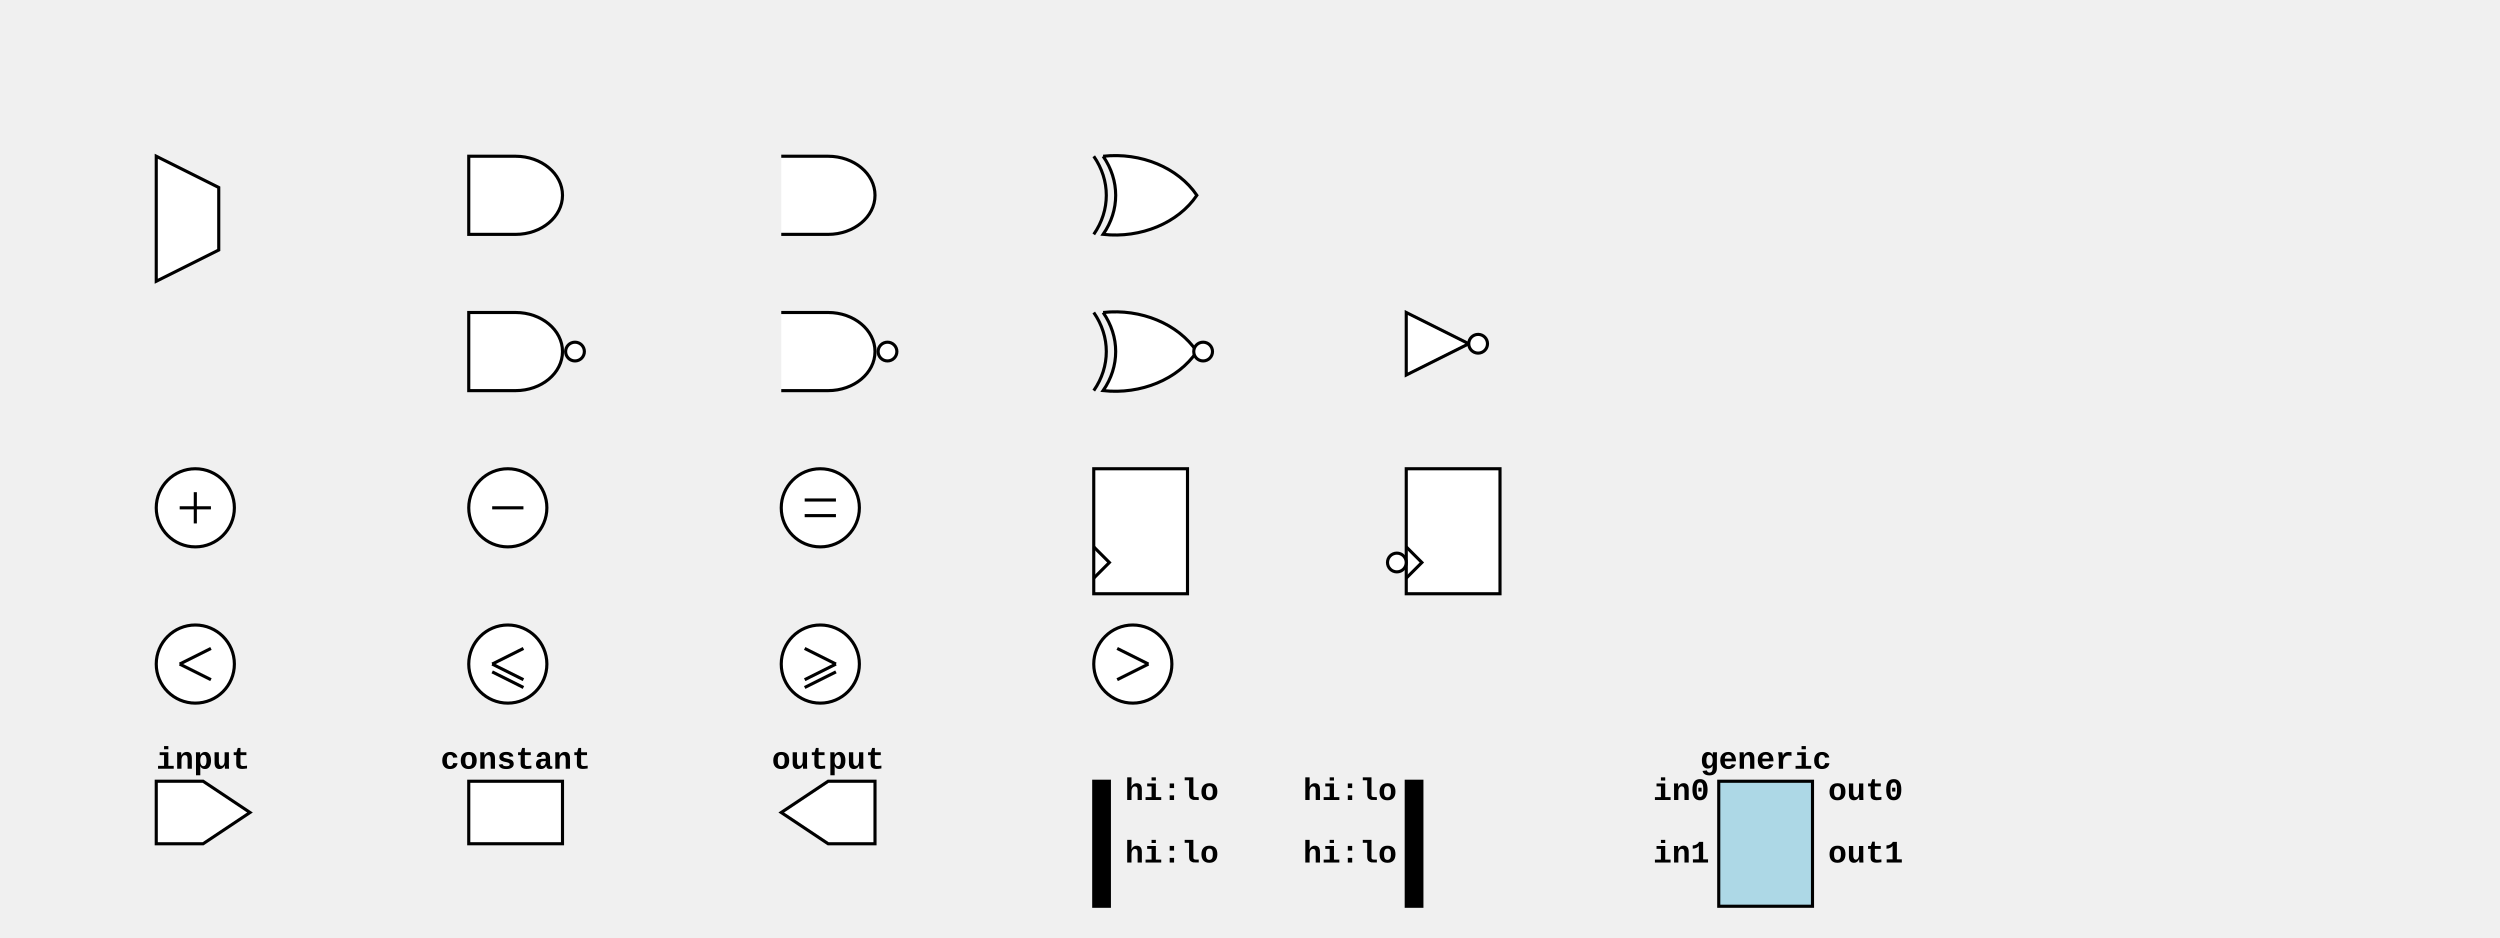
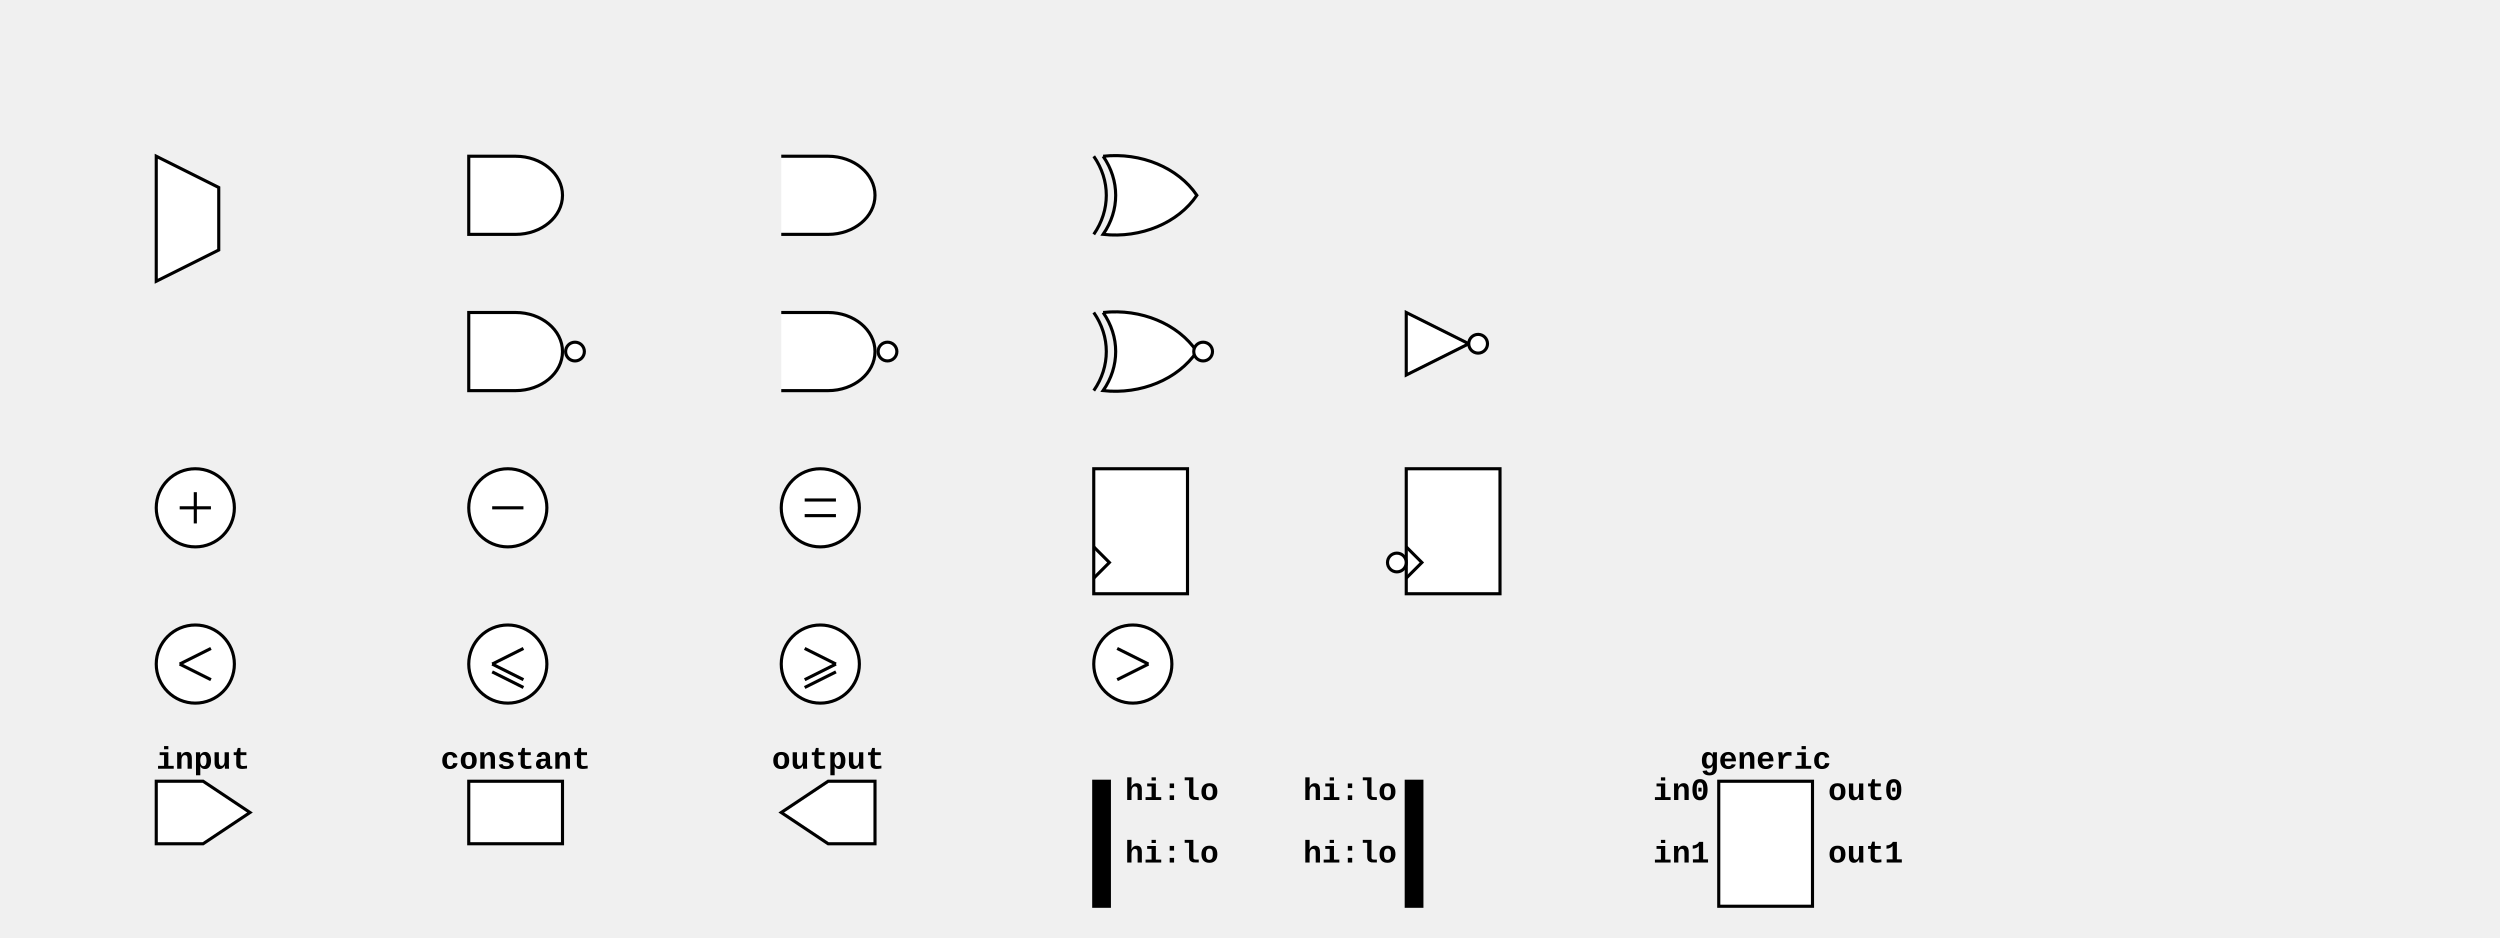
<svg xmlns="http://www.w3.org/2000/svg" xmlns:ns1="https://github.com/nturley/netlistsvg" width="800" height="300">
  <ns1:properties>
    <ns1:layoutEngine org.eclipse.elk.layered.spacing.nodeNodeBetweenLayers="35" org.eclipse.elk.spacing.nodeNode="35" org.eclipse.elk.layered.layering.strategy="LONGEST_PATH" />
    <ns1:low_priority_alias val="$dff" />
  </ns1:properties>
  <style>
svg {
  stroke:#000;
  fill:none;
}
text {
  fill:#000;
  stroke:none;
  font-size:10px;
  font-weight: bold;
  font-family: "Courier New", monospace;
}
.nodelabel {
  text-anchor: middle;
}
.inputPortLabel {
  text-anchor: end;
}
.splitjoinBody {
  fill:#000;
}
</style>
  <g ns1:type="mux" transform="translate(50, 50)" ns1:width="20" ns1:height="40">
    <ns1:alias val="$pmux" />
    <ns1:alias val="$mux" />
    <ns1:alias val="$_MUX_" />
    <path d="M0,0 L20,10 L20,30 L0,40 Z" fill="#ffffff" class="$cell_id" />
    <g ns1:x="0" ns1:y="10" ns1:pid="A" />
    <g ns1:x="0" ns1:y="30" ns1:pid="B" />
    <g ns1:x="10" ns1:y="35" ns1:pid="S" />
    <g ns1:x="20" ns1:y="20" ns1:pid="Y" />
  </g>
  <g ns1:type="and" transform="translate(150,50)" ns1:width="30" ns1:height="25">
    <ns1:alias val="$and" />
    <ns1:alias val="$logic_and" />
    <ns1:alias val="$_AND_" />
    <path d="M0,0 L0,25 L15,25 A15 12.5 0 0 0 15,0 Z" fill="#ffffff" class="$cell_id" />
    <g ns1:x="0" ns1:y="5" ns1:pid="A" />
    <g ns1:x="0" ns1:y="20" ns1:pid="B" />
    <g ns1:x="30" ns1:y="12.5" ns1:pid="Y" />
  </g>
  <g ns1:type="nand" transform="translate(150,100)" ns1:width="30" ns1:height="25">
    <ns1:alias val="$nand" />
    <ns1:alias val="$logic_nand" />
    <ns1:alias val="$_NAND_" />
    <ns1:alias val="$_ANDNOT_" />
    <path d="M0,0 L0,25 L15,25 A15 12.5 0 0 0 15,0 Z" fill="#ffffff" class="$cell_id" />
    <circle cx="34" cy="12.5" r="3" fill="#ffffff" class="$cell_id" />
    <g ns1:x="0" ns1:y="5" ns1:pid="A" />
    <g ns1:x="0" ns1:y="20" ns1:pid="B" />
    <g ns1:x="36" ns1:y="12.5" ns1:pid="Y" />
  </g>
  <g ns1:type="or" transform="translate(250,50)" ns1:width="30" ns1:height="25">
    <ns1:alias val="$or" />
    <ns1:alias val="$logic_or" />
    <ns1:alias val="$_OR_" />
    <path d="M0,25 L0,25 L15,25 A15 12.5 0 0 0 15,0 L0,0,M0,0 A30 25 0 0 1 0,25" fill="#ffffff" class="$cell_id" />
    <g ns1:x="3" ns1:y="5" ns1:pid="A" />
    <g ns1:x="3" ns1:y="20" ns1:pid="B" />
    <g ns1:x="30" ns1:y="12.5" ns1:pid="Y" />
  </g>
  <g ns1:type="reduce_nor" transform="translate(250, 100)" ns1:width="33" ns1:height="25">
    <ns1:alias val="$nor" />
    <ns1:alias val="$reduce_nor" />
    <ns1:alias val="$_NOR_" />
    <ns1:alias val="$_ORNOT_" />
    <path d="M0,25 L0,25 L15,25 A15 12.5 0 0 0 15,0 L0,0,M0,0 A30 25 0 0 1 0,25" fill="#ffffff" class="$cell_id" />
    <circle cx="34" cy="12.5" r="3" fill="#ffffff" class="$cell_id" />
    <g ns1:x="3" ns1:y="5" ns1:pid="A" />
    <g ns1:x="3" ns1:y="20" ns1:pid="B" />
    <g ns1:x="36" ns1:y="12.5" ns1:pid="Y" />
  </g>
  <g ns1:type="reduce_xor" transform="translate(350, 50)" ns1:width="33" ns1:height="25">
    <ns1:alias val="$xor" />
    <ns1:alias val="$reduce_xor" />
    <ns1:alias val="$_XOR_" />
    <path d="M3,0 A30 25 0 0 1 3,25 A30 25 0 0 0 33,12.5 A30 25 0 0 0 3,0" fill="#ffffff" class="$cell_id" />
    <path d="M0,0 A30 25 0 0 1 0,25" class="$cell_id" />
    <g ns1:x="3" ns1:y="5" ns1:pid="A" />
    <g ns1:x="3" ns1:y="20" ns1:pid="B" />
    <g ns1:x="33" ns1:y="12.5" ns1:pid="Y" />
  </g>
  <g ns1:type="reduce_nxor" transform="translate(350, 100)" ns1:width="33" ns1:height="25">
    <ns1:alias val="$xnor" />
    <ns1:alias val="$reduce_xnor" />
    <ns1:alias val="$_XNOR_" />
    <path d="M3,0 A30 25 0 0 1 3,25 A30 25 0 0 0 33,12.5 A30 25 0 0 0 3,0" fill="#ffffff" class="$cell_id" />
    <path d="M0,0 A30 25 0 0 1 0,25" class="$cell_id" />
    <circle cx="35" cy="12.5" r="3" fill="#ffffff" class="$cell_id" />
    <g ns1:x="3" ns1:y="5" ns1:pid="A" />
    <g ns1:x="3" ns1:y="20" ns1:pid="B" />
    <g ns1:x="38" ns1:y="12.5" ns1:pid="Y" />
  </g>
  <g ns1:type="not" transform="translate(450,100)" ns1:width="30" ns1:height="20">
    <ns1:alias val="$_NOT_" />
    <ns1:alias val="$not" />
    <ns1:alias val="$logic_not" />
    <path d="M0,0 L0,20 L20,10 Z" fill="#ffffff" class="$cell_id" />
    <circle cx="23" cy="10" r="3" fill="#ffffff" class="$cell_id" />
    <g ns1:x="0" ns1:y="10" ns1:pid="A" />
    <g ns1:x="25" ns1:y="10" ns1:pid="Y" />
  </g>
  <g ns1:type="add" transform="translate(50, 150)" ns1:width="25" ns1:height="25">
    <ns1:alias val="$add" />
    <circle r="12.5" cx="12.5" cy="12.5" fill="#ffffff" class="$cell_id" />
    <line x1="7.5" x2="17.5" y1="12.5" y2="12.5" class="$cell_id" />
    <line x1="12.5" x2="12.5" y1="7.5" y2="17.5" class="$cell_id" />
    <g ns1:x="3" ns1:y="5" ns1:pid="A" />
    <g ns1:x="3" ns1:y="20" ns1:pid="B" />
    <g ns1:x="25" ns1:y="12.5" ns1:pid="Y" />
  </g>
  <g ns1:type="sub" transform="translate(150,150)" ns1:width="25" ns1:height="25">
    <ns1:alias val="$sub" />
    <circle r="12.5" cx="12.5" cy="12.5" fill="#ffffff" class="$cell_id" />
    <line x1="7.5" x2="17.5" y1="12.5" y2="12.5" class="$cell_id" />
    <g ns1:x="3" ns1:y="5" ns1:pid="A" />
    <g ns1:x="3" ns1:y="20" ns1:pid="B" />
    <g ns1:x="25" ns1:y="12.5" ns1:pid="Y" />
  </g>
  <g ns1:type="eq" transform="translate(250,150)" ns1:width="25" ns1:height="25">
    <ns1:alias val="$eq" />
    <circle r="12.5" cx="12.5" cy="12.5" fill="#ffffff" class="$cell_id" />
    <line x1="7.5" x2="17.5" y1="10" y2="10" class="$cell_id" />
    <line x1="7.5" x2="17.5" y1="15" y2="15" class="$cell_id" />
    <g ns1:x="3" ns1:y="5" ns1:pid="A" />
    <g ns1:x="3" ns1:y="20" ns1:pid="B" />
    <g ns1:x="25" ns1:y="12.5" ns1:pid="Y" />
  </g>
  <g ns1:type="dff" transform="translate(350,150)" ns1:width="30" ns1:height="40">
    <ns1:alias val="$dff" />
    <ns1:alias val="$_DFF_" />
    <ns1:alias val="$_DFF_P_" />
    <rect width="30" height="40" x="0" y="0" fill="#ffffff" class="$cell_id" />
    <path d="M0,35 L5,30 L0,25" class="$cell_id" />
    <g ns1:x="30" ns1:y="10" ns1:pid="Q" />
    <g ns1:x="0" ns1:y="30" ns1:pid="CLK" />
    <g ns1:x="0" ns1:y="30" ns1:pid="C" />
    <g ns1:x="0" ns1:y="10" ns1:pid="D" />
  </g>
  <g ns1:type="dffn" transform="translate(450,150)" ns1:width="30" ns1:height="40">
    <ns1:alias val="$_DFF_N_" />
    <rect width="30" height="40" x="0" y="0" fill="#ffffff" class="$cell_id" />
    <path d="M0,35 L5,30 L0,25" class="$cell_id" />
    <circle cx="-3" cy="30" r="3" fill="#ffffff" class="$cell_id" />
    <g ns1:x="30" ns1:y="10" ns1:pid="Q" />
    <g ns1:x="-6" ns1:y="30" ns1:pid="CLK" />
    <g ns1:x="-6" ns1:y="30" ns1:pid="C" />
    <g ns1:x="0" ns1:y="10" ns1:pid="D" />
  </g>
  <g ns1:type="lt" transform="translate(50,200)" ns1:width="25" ns1:height="25">
    <ns1:alias val="$lt" />
    <circle r="12.5" cx="12.5" cy="12.5" fill="#ffffff" class="$cell_id" />
    <line x1="7.5" x2="17.5" y1="12.5" y2="7.5" class="$cell_id" />
    <line x1="7.5" x2="17.5" y1="12.5" y2="17.5" class="$cell_id" />
    <g ns1:x="3" ns1:y="5" ns1:pid="A" />
    <g ns1:x="3" ns1:y="20" ns1:pid="B" />
    <g ns1:x="25" ns1:y="12.5" ns1:pid="Y" />
  </g>
  <g ns1:type="le" transform="translate(150,200)" ns1:width="25" ns1:height="25">
    <ns1:alias val="$le" />
    <circle r="12.5" cx="12.5" cy="12.5" fill="#ffffff" class="$cell_id" />
    <line x1="7.5" x2="17.5" y1="12.5" y2="7.5" class="$cell_id" />
    <line x1="7.5" x2="17.5" y1="12.5" y2="17.5" class="$cell_id" />
    <line x1="7.5" x2="17.5" y1="15" y2="20" class="$cell_id" />
    <g ns1:x="3" ns1:y="5" ns1:pid="A" />
    <g ns1:x="3" ns1:y="20" ns1:pid="B" />
    <g ns1:x="25" ns1:y="12.5" ns1:pid="Y" />
  </g>
  <g ns1:type="ge" transform="translate(250,200)" ns1:width="25" ns1:height="25">
    <ns1:alias val="$ge" />
    <circle r="12.5" cx="12.5" cy="12.5" fill="#ffffff" class="$cell_id" />
    <line x1="7.5" x2="17.5" y1="7.5" y2="12.5" class="$cell_id" />
    <line x1="7.5" x2="17.5" y1="17.5" y2="12.5" class="$cell_id" />
    <line x1="7.5" x2="17.5" y1="20" y2="15" class="$cell_id" />
    <g ns1:x="3" ns1:y="5" ns1:pid="A" />
    <g ns1:x="3" ns1:y="20" ns1:pid="B" />
    <g ns1:x="25" ns1:y="12.5" ns1:pid="Y" />
  </g>
  <g ns1:type="gt" transform="translate(350,200)" ns1:width="25" ns1:height="25">
    <ns1:alias val="$gt" />
    <circle r="12.5" cx="12.5" cy="12.5" fill="#ffffff" class="$cell_id" />
    <line x1="7.5" x2="17.5" y1="7.5" y2="12.5" class="$cell_id" />
    <line x1="7.5" x2="17.5" y1="17.5" y2="12.5" class="$cell_id" />
    <g ns1:x="3" ns1:y="5" ns1:pid="A" />
    <g ns1:x="3" ns1:y="20" ns1:pid="B" />
    <g ns1:x="25" ns1:y="12.5" ns1:pid="Y" />
  </g>
  <g ns1:type="inputExt" transform="translate(50,250)" ns1:width="30" ns1:height="20">
    <text x="15" y="-4" class="nodelabel $cell_id" ns1:attribute="ref">input</text>
    <ns1:alias val="$_inputExt_" />
    <path d="M0,0 L0,20 L15,20 L30,10 L15,0 Z" fill="#ffffff" class="$cell_id" />
    <g ns1:x="28" ns1:y="10" ns1:pid="Y" />
  </g>
  <g ns1:type="constant" transform="translate(150,250)" ns1:width="30" ns1:height="20">
    <text x="15" y="-4" class="nodelabel $cell_id" ns1:attribute="ref">constant</text>
    <ns1:alias val="$_constant_" />
    <rect width="30" height="20" fill="#ffffff" class="$cell_id" />
    <g ns1:x="30" ns1:y="10" ns1:pid="Y" />
  </g>
  <g ns1:type="outputExt" transform="translate(250,250)" ns1:width="30" ns1:height="20">
    <text x="15" y="-4" class="nodelabel $cell_id" ns1:attribute="ref">output</text>
    <ns1:alias val="$_outputExt_" />
    <path d="M30,0 L30,20 L15,20 L0,10 L15,0 Z" fill="#ffffff" class="$cell_id" />
    <g ns1:x="0" ns1:y="10" ns1:pid="A" />
  </g>
  <g ns1:type="split" transform="translate(350,250)" ns1:width="5" ns1:height="40">
    <rect width="5" height="40" class="splitjoinBody" ns1:generic="body" />
    <ns1:alias val="$_split_" />
    <g ns1:x="0" ns1:y="20" ns1:pid="in" />
    <g transform="translate(5, 10)" ns1:x="4" ns1:y="10" ns1:pid="out0">
      <text x="5" y="-4">hi:lo</text>
    </g>
    <g transform="translate(5, 30)" ns1:x="4" ns1:y="30" ns1:pid="out1">
      <text x="5" y="-4">hi:lo</text>
    </g>
  </g>
  <g ns1:type="join" transform="translate(450,250)" ns1:width="5" ns1:height="40">
    <rect width="5" height="40" class="splitjoinBody" ns1:generic="body" />
    <ns1:alias val="$_join_" />
    <g ns1:x="5" ns1:y="20" ns1:pid="out" />
    <g transform="translate(0, 10)" ns1:x="0" ns1:y="10" ns1:pid="in0">
      <text x="-3" y="-4" class="inputPortLabel">hi:lo</text>
    </g>
    <g transform="translate(0, 30)" ns1:x="0" ns1:y="30" ns1:pid="in1">
      <text x="-3" y="-4" class="inputPortLabel">hi:lo</text>
    </g>
  </g>
  <g ns1:type="generic" transform="translate(550,250)" ns1:width="30" ns1:height="40">
    <text x="15" y="-4" class="nodelabel $cell_id" ns1:attribute="ref">generic</text>
-     <rect width="30" height="40" ns1:generic="body" fill="#ADD8E6" rx="0" class="$cell_id" />
+     <rect width="30" height="40" ns1:generic="body" fill="#ffffff" rx="0" stroke-width="1" class="$cell_id" />
    <g transform="translate(30, 10)" ns1:x="30" ns1:y="10" ns1:pid="out0">
      <text x="5" y="-4" style="fill:#000; stroke:none" class="$cell_id">out0</text>
    </g>
    <g transform="translate(30, 30)" ns1:x="30" ns1:y="30" ns1:pid="out1">
      <text x="5" y="-4" style="fill:#000;stroke:none" class="$cell_id">out1</text>
    </g>
    <g transform="translate(0, 10)" ns1:x="0" ns1:y="10" ns1:pid="in0">
      <text x="-3" y="-4" class="inputPortLabel $cell_id">in0</text>
    </g>
    <g transform="translate(0, 30)" ns1:x="0" ns1:y="30" ns1:pid="in1">
      <text x="-3" y="-4" class="inputPortLabel $cell_id">in1</text>
    </g>
  </g>
</svg>
